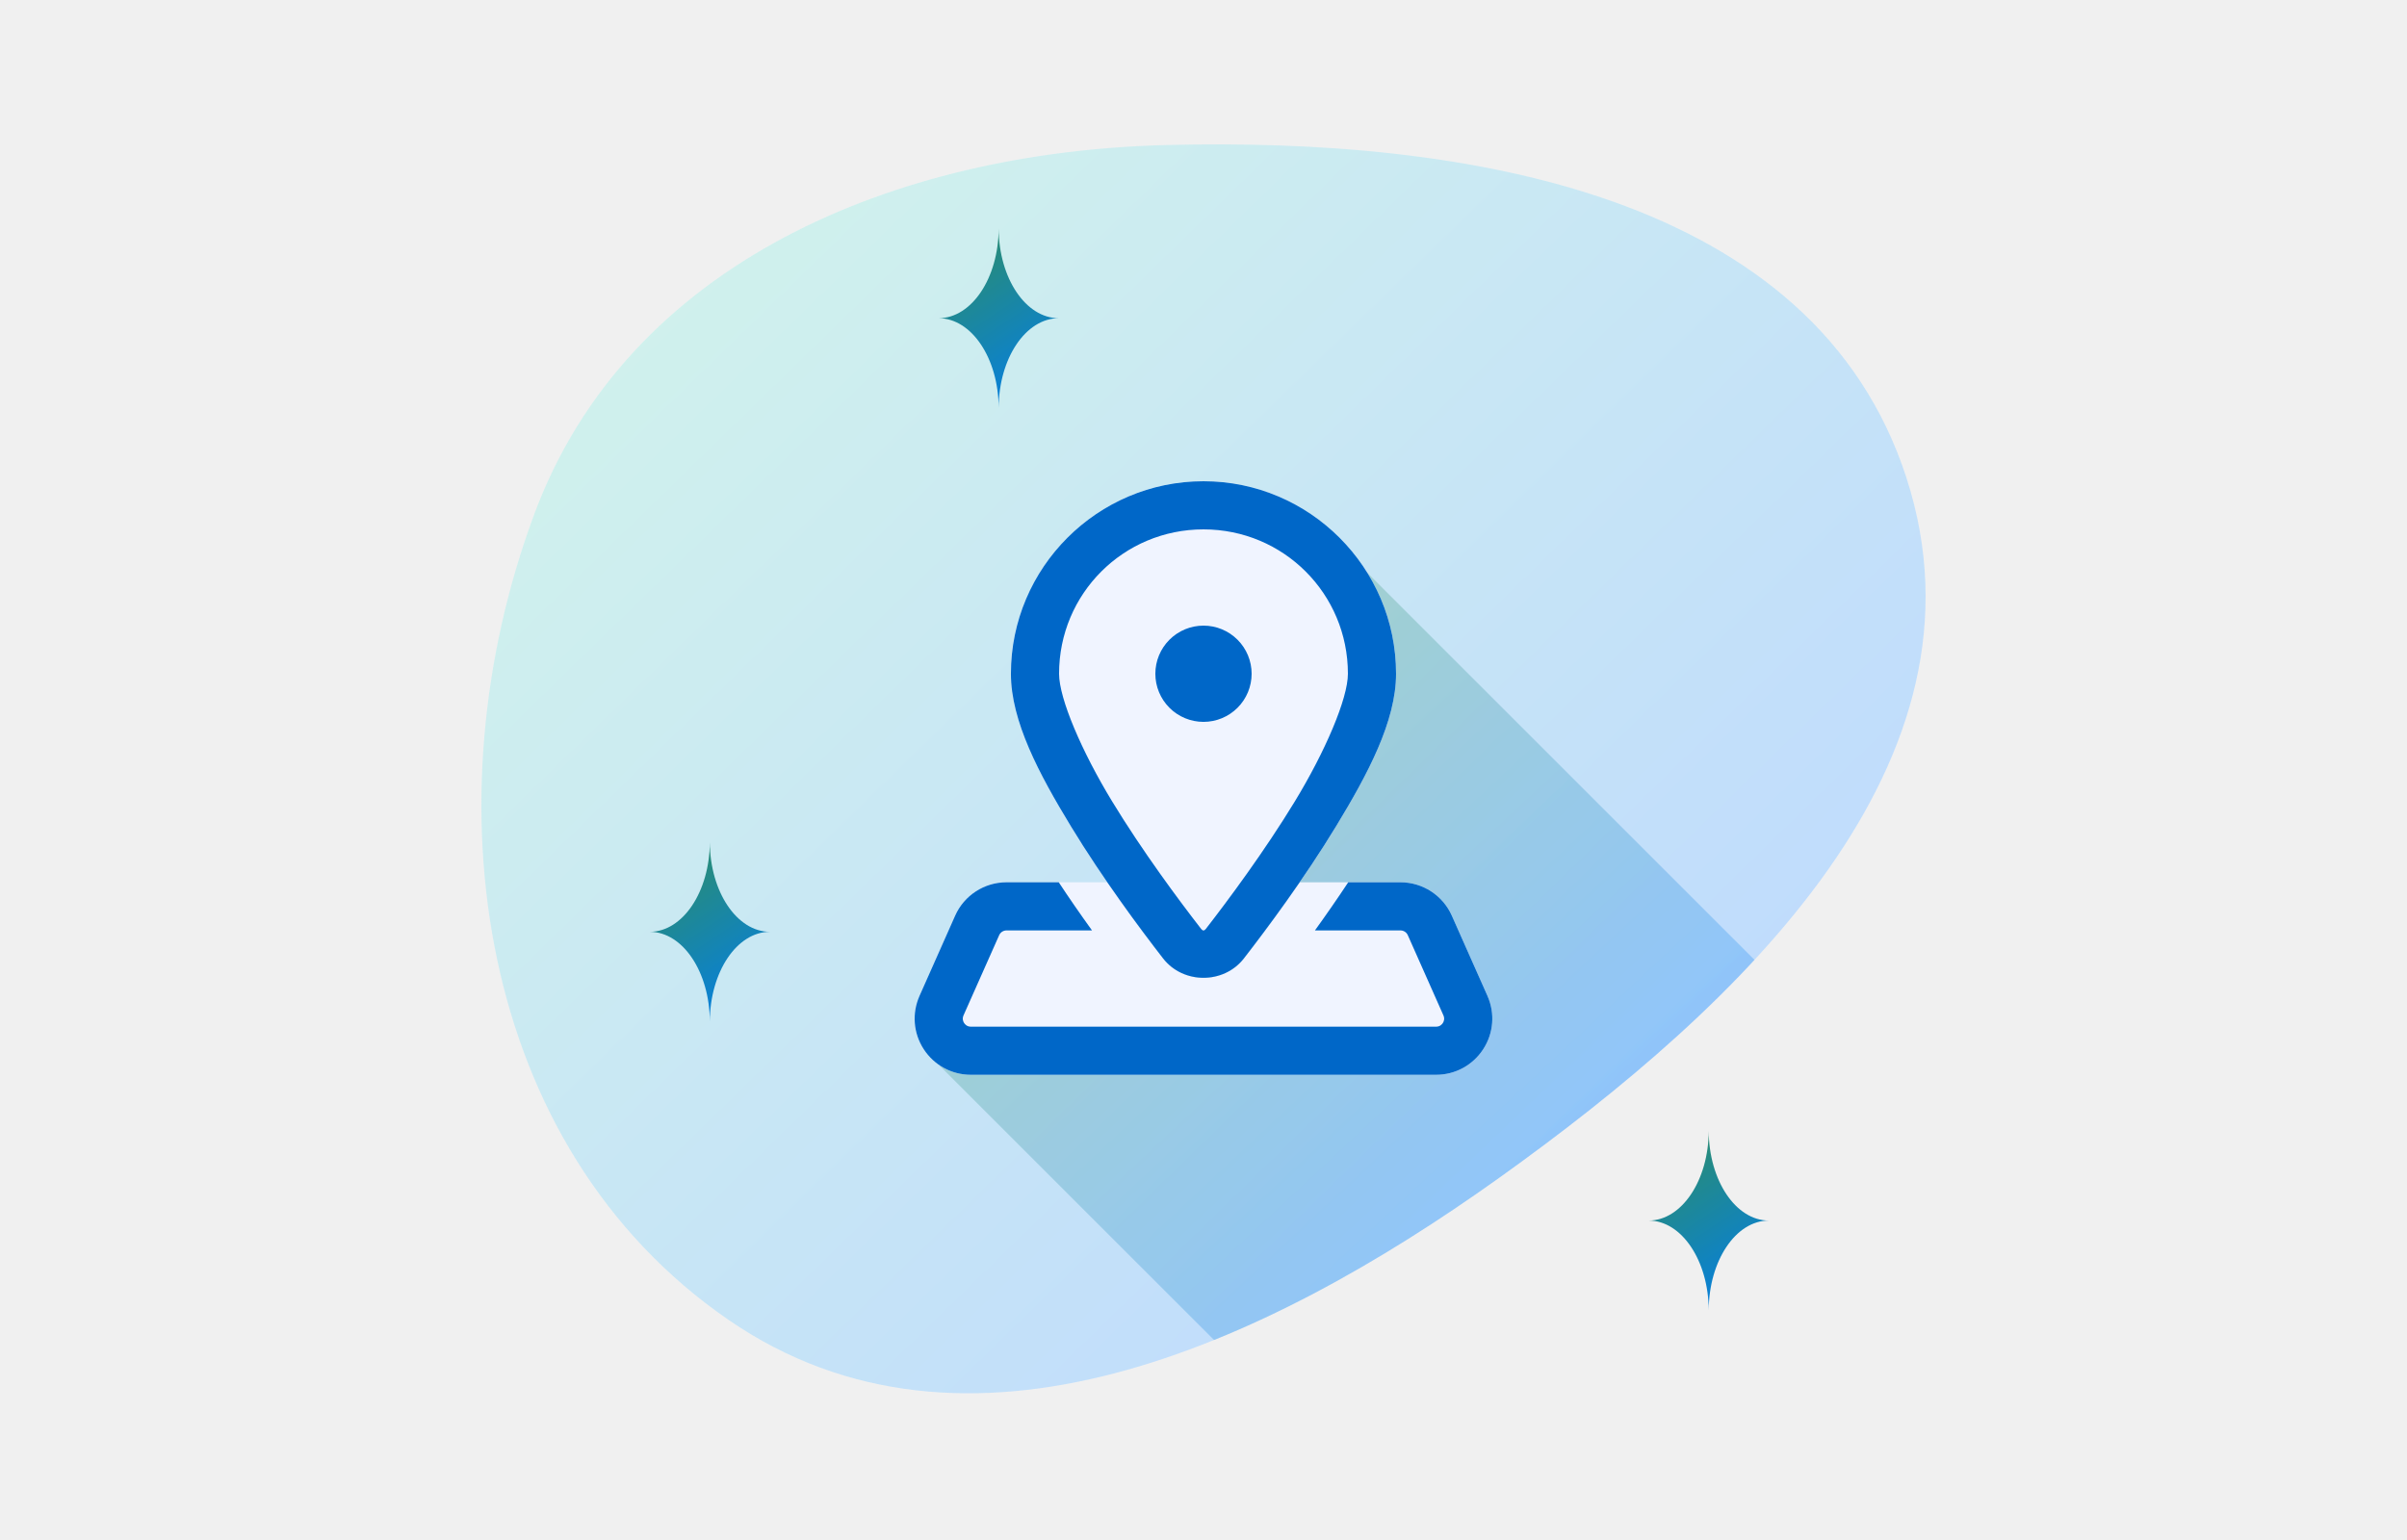
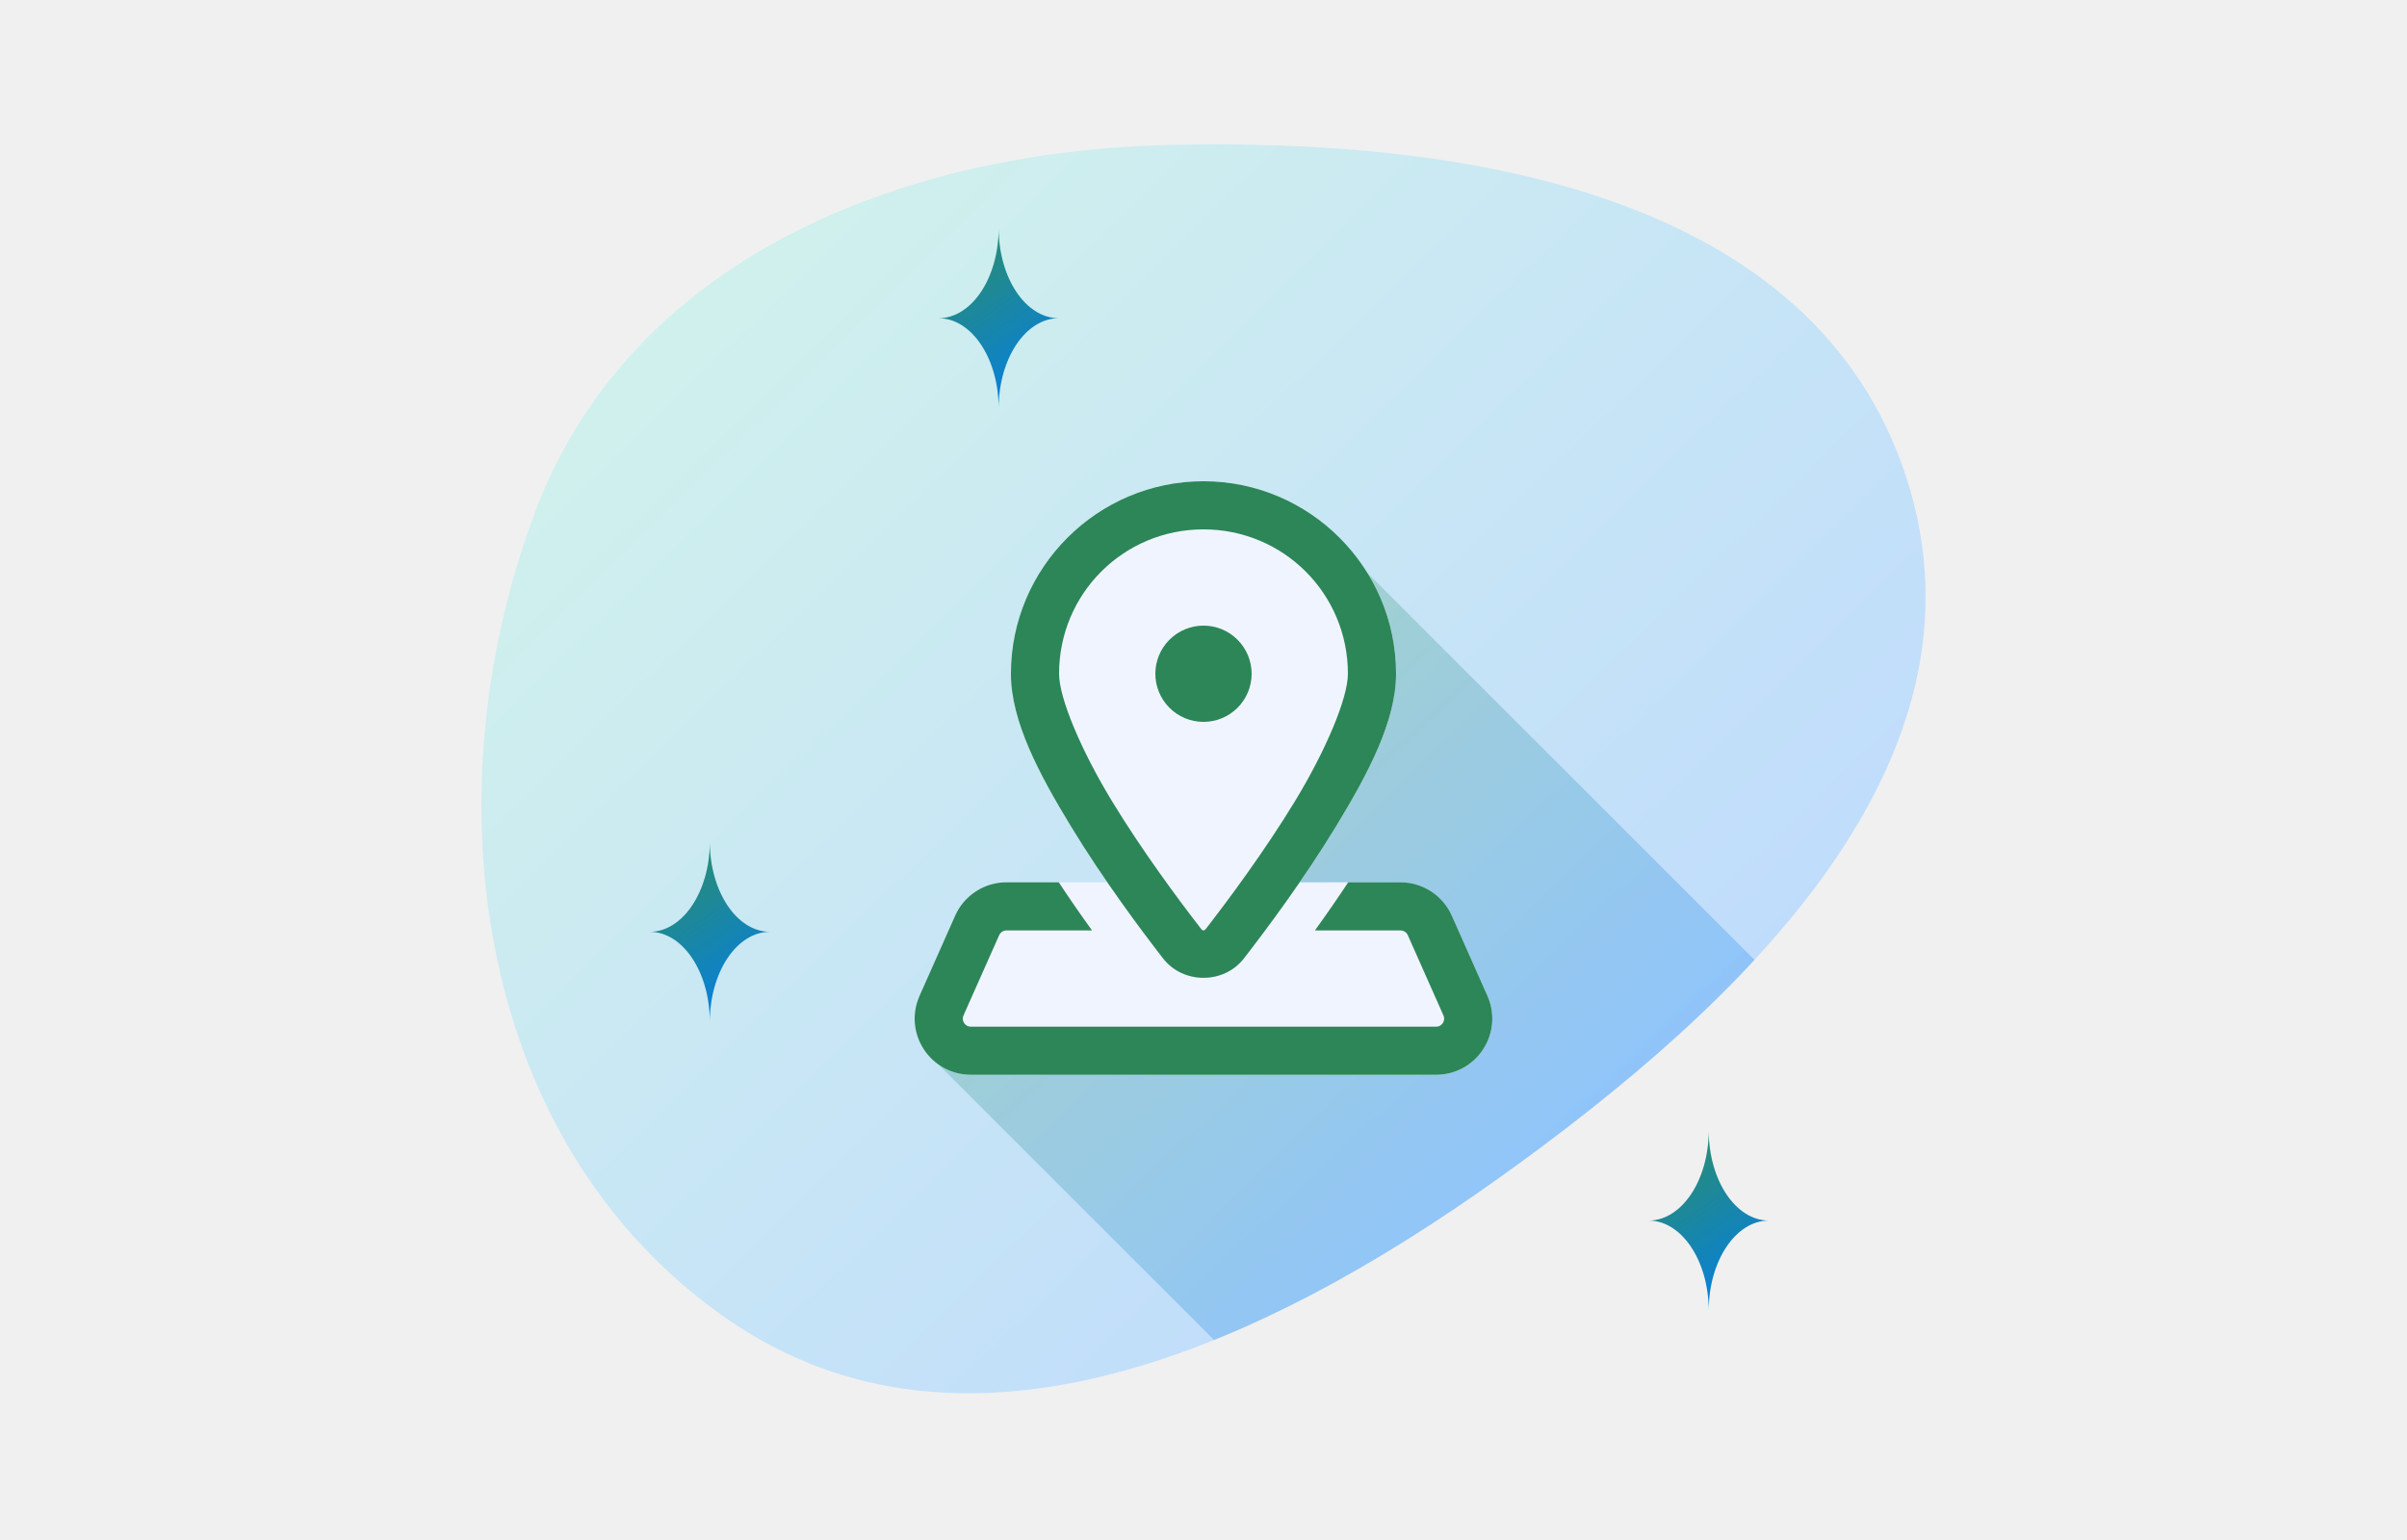
<svg xmlns="http://www.w3.org/2000/svg" width="200" height="128" viewBox="0 0 200 128" fill="none">
  <g clip-path="url(#clip0_1102_243)">
    <path fill-rule="evenodd" clip-rule="evenodd" d="M96.821 12.057C121.699 11.407 150.77 16.058 158.417 39.74C166.04 63.347 144.726 83.486 124.544 97.911C105.029 111.859 80.287 123.307 60.532 109.702C39.62 95.302 35.552 66.52 44.398 42.72C52.194 21.741 74.447 12.642 96.821 12.057Z" fill="#F0F4FF" />
    <path fill-rule="evenodd" clip-rule="evenodd" d="M96.821 12.057C121.699 11.407 150.77 16.058 158.417 39.74C166.04 63.347 144.726 83.486 124.544 97.911C105.029 111.859 80.287 123.307 60.532 109.702C39.62 95.302 35.552 66.52 44.398 42.72C52.194 21.741 74.447 12.642 96.821 12.057Z" fill="url(#paint0_linear_1102_243)" fill-opacity="0.2" />
    <path d="M146.999 101.449C146.992 101.449 146.986 101.449 146.98 101.449C144.23 101.449 141.998 98.119 141.98 94C141.962 98.109 139.741 101.434 137 101.449C137 101.449 137 101.449 137 101.449C139.741 101.464 141.962 104.789 141.98 108.898C141.998 104.779 144.23 101.449 146.98 101.449C146.986 101.449 146.992 101.449 146.999 101.449C146.999 101.449 146.999 101.449 146.999 101.449Z" fill="url(#paint1_linear_1102_243)" />
    <path d="M87.999 26.449C87.992 26.449 87.986 26.449 87.98 26.449C85.23 26.449 82.998 23.119 82.98 19C82.962 23.109 80.741 26.434 78 26.449C78 26.449 78 26.449 78 26.449C80.741 26.464 82.962 29.789 82.98 33.898C82.998 29.779 85.23 26.449 87.98 26.449C87.986 26.449 87.992 26.449 87.999 26.449C87.999 26.449 87.999 26.449 87.999 26.449Z" fill="url(#paint2_linear_1102_243)" />
    <path d="M63.999 77.449C63.992 77.449 63.986 77.449 63.98 77.449C61.23 77.449 58.998 74.119 58.98 70C58.962 74.109 56.741 77.434 54 77.449C54 77.449 54 77.449 54 77.449C56.741 77.464 58.962 80.789 58.98 84.898C58.998 80.779 61.23 77.449 63.98 77.449C63.986 77.449 63.992 77.449 63.999 77.449C63.999 77.449 63.999 77.449 63.999 77.449Z" fill="url(#paint3_linear_1102_243)" />
    <mask id="mask0_1102_243" style="mask-type:alpha" maskUnits="userSpaceOnUse" x="0" y="0" width="200" height="128">
      <path fill-rule="evenodd" clip-rule="evenodd" d="M96.821 12.057C121.699 11.407 150.77 16.058 158.417 39.74C166.04 63.347 144.726 83.486 124.544 97.911C105.029 111.859 80.287 123.307 60.532 109.702C39.62 95.302 35.552 66.52 44.398 42.72C52.194 21.741 74.447 12.642 96.821 12.057Z" fill="#F0F4FF" />
      <path fill-rule="evenodd" clip-rule="evenodd" d="M96.821 12.057C121.699 11.407 150.77 16.058 158.417 39.74C166.04 63.347 144.726 83.486 124.544 97.911C105.029 111.859 80.287 123.307 60.532 109.702C39.62 95.302 35.552 66.52 44.398 42.72C52.194 21.741 74.447 12.642 96.821 12.057Z" fill="url(#paint4_linear_1102_243)" fill-opacity="0.2" />
    </mask>
    <g mask="url(#mask0_1102_243)">
      <path opacity="0.25" d="M146.963 80.963L113.325 47.325L94.5 74.5L77.5 88L105 115.5L146.963 80.963Z" fill="url(#paint5_linear_1102_243)" />
    </g>
    <path d="M99.999 40C91.186 40 83.999 47.187 83.999 56C83.999 59.943 86.337 64.328 88.989 68.688C89.963 70.289 90.996 71.862 92.008 73.333C93.752 75.867 95.433 78.1 96.642 79.659C98.312 81.81 101.686 81.81 103.356 79.659C104.565 78.1 106.246 75.867 107.99 73.333C109.002 71.862 110.035 70.289 111.009 68.688C113.661 64.328 115.999 59.943 115.999 56C115.999 47.187 108.812 40 99.999 40Z" fill="#F0F4FF" />
    <path d="M103.356 79.659C101.686 81.81 98.312 81.81 96.642 79.659C95.433 78.1 93.752 75.867 92.008 73.333H87.973H83.632C81.789 73.333 80.113 74.421 79.366 76.104L76.405 82.771C75.761 84.22 75.89 85.879 76.754 87.208C77.62 88.539 79.083 89.333 80.668 89.333H119.327C120.912 89.333 122.377 88.539 123.241 87.208C124.106 85.879 124.237 84.222 123.593 82.771L120.632 76.104C119.884 74.421 118.21 73.333 116.366 73.333H112.025H107.99C106.246 75.867 104.565 78.1 103.356 79.659Z" fill="#F0F4FF" />
-     <path d="M99.999 40C91.186 40 83.999 47.187 83.999 56C83.999 59.943 86.337 64.328 88.989 68.688C91.64 73.047 94.731 77.195 96.642 79.659C98.312 81.81 101.686 81.81 103.356 79.659C105.267 77.195 108.358 73.047 111.009 68.688C113.661 64.328 115.999 59.943 115.999 56C115.999 47.187 108.812 40 99.999 40ZM99.999 44C106.65 44 111.999 49.349 111.999 56C111.999 58.067 110.109 62.469 107.59 66.609C105.072 70.75 102.051 74.815 100.194 77.208C100.061 77.379 99.936 77.379 99.804 77.208C97.947 74.815 94.926 70.75 92.408 66.609C89.889 62.469 87.999 58.067 87.999 56C87.999 49.349 93.348 44 99.999 44ZM99.999 52C98.938 52 97.921 52.421 97.171 53.172C96.42 53.922 95.999 54.939 95.999 56C95.999 57.061 96.42 58.078 97.171 58.828C97.921 59.579 98.938 60 99.999 60C101.06 60 102.077 59.579 102.827 58.828C103.578 58.078 103.999 57.061 103.999 56C103.999 54.939 103.578 53.922 102.827 53.172C102.077 52.421 101.06 52 99.999 52ZM83.632 73.333C81.789 73.333 80.113 74.421 79.366 76.104L76.405 82.771C75.761 84.22 75.89 85.879 76.754 87.208C77.62 88.539 79.083 89.333 80.668 89.333H119.327C120.912 89.333 122.377 88.539 123.241 87.208C124.106 85.879 124.237 84.222 123.593 82.771L120.632 76.104C119.884 74.421 118.21 73.333 116.366 73.333H112.025C111.176 74.62 110.254 75.952 109.259 77.333H116.366C116.629 77.333 116.869 77.488 116.976 77.729L119.936 84.396C120.064 84.684 119.962 84.918 119.887 85.031C119.812 85.145 119.644 85.333 119.33 85.333H80.668C80.354 85.333 80.182 85.142 80.108 85.029C80.035 84.915 79.932 84.684 80.059 84.396L83.022 77.729C83.129 77.489 83.369 77.333 83.632 77.333H90.736C89.74 75.952 88.821 74.62 87.973 73.333H83.632Z" fill="#0067C8" />
+     <path d="M99.999 40C91.186 40 83.999 47.187 83.999 56C83.999 59.943 86.337 64.328 88.989 68.688C91.64 73.047 94.731 77.195 96.642 79.659C98.312 81.81 101.686 81.81 103.356 79.659C105.267 77.195 108.358 73.047 111.009 68.688C113.661 64.328 115.999 59.943 115.999 56C115.999 47.187 108.812 40 99.999 40ZM99.999 44C106.65 44 111.999 49.349 111.999 56C111.999 58.067 110.109 62.469 107.59 66.609C105.072 70.75 102.051 74.815 100.194 77.208C100.061 77.379 99.936 77.379 99.804 77.208C97.947 74.815 94.926 70.75 92.408 66.609C89.889 62.469 87.999 58.067 87.999 56C87.999 49.349 93.348 44 99.999 44ZM99.999 52C98.938 52 97.921 52.421 97.171 53.172C96.42 53.922 95.999 54.939 95.999 56C95.999 57.061 96.42 58.078 97.171 58.828C97.921 59.579 98.938 60 99.999 60C101.06 60 102.077 59.579 102.827 58.828C103.578 58.078 103.999 57.061 103.999 56C103.999 54.939 103.578 53.922 102.827 53.172C102.077 52.421 101.06 52 99.999 52ZM83.632 73.333C81.789 73.333 80.113 74.421 79.366 76.104L76.405 82.771C75.761 84.22 75.89 85.879 76.754 87.208C77.62 88.539 79.083 89.333 80.668 89.333H119.327C120.912 89.333 122.377 88.539 123.241 87.208C124.106 85.879 124.237 84.222 123.593 82.771L120.632 76.104C119.884 74.421 118.21 73.333 116.366 73.333H112.025C111.176 74.62 110.254 75.952 109.259 77.333H116.366C116.629 77.333 116.869 77.488 116.976 77.729L119.936 84.396C120.064 84.684 119.962 84.918 119.887 85.031C119.812 85.145 119.644 85.333 119.33 85.333H80.668C80.354 85.333 80.182 85.142 80.108 85.029C80.035 84.915 79.932 84.684 80.059 84.396L83.022 77.729C83.129 77.489 83.369 77.333 83.632 77.333H90.736C89.74 75.952 88.821 74.62 87.973 73.333H83.632Z" fill="#2C8658" />
  </g>
  <defs>
    <linearGradient id="paint0_linear_1102_243" x1="125.5" y1="101.5" x2="49.5" y2="23.5" gradientUnits="userSpaceOnUse">
      <stop stop-color="#007DF2" />
      <stop offset="1" stop-color="#53EA9F" />
    </linearGradient>
    <linearGradient id="paint1_linear_1102_243" x1="137" y1="94" x2="147" y2="109" gradientUnits="userSpaceOnUse">
      <stop stop-color="#308F5F" />
      <stop offset="1" stop-color="#007DF2" />
    </linearGradient>
    <linearGradient id="paint2_linear_1102_243" x1="78" y1="19" x2="88" y2="34" gradientUnits="userSpaceOnUse">
      <stop stop-color="#308F5F" />
      <stop offset="1" stop-color="#007DF2" />
    </linearGradient>
    <linearGradient id="paint3_linear_1102_243" x1="54" y1="70" x2="64" y2="85" gradientUnits="userSpaceOnUse">
      <stop stop-color="#308F5F" />
      <stop offset="1" stop-color="#007DF2" />
    </linearGradient>
    <linearGradient id="paint4_linear_1102_243" x1="125.5" y1="101.5" x2="49.5" y2="23.5" gradientUnits="userSpaceOnUse">
      <stop stop-color="#007DF2" />
      <stop offset="1" stop-color="#53EA9F" />
    </linearGradient>
    <linearGradient id="paint5_linear_1102_243" x1="95.331" y1="61" x2="128.306" y2="96.285" gradientUnits="userSpaceOnUse">
      <stop stop-color="#308F5F" />
      <stop offset="1" stop-color="#007DF2" />
    </linearGradient>
    <clipPath id="clip0_1102_243">
      <rect width="200" height="128" fill="white" />
    </clipPath>
  </defs>
</svg>
